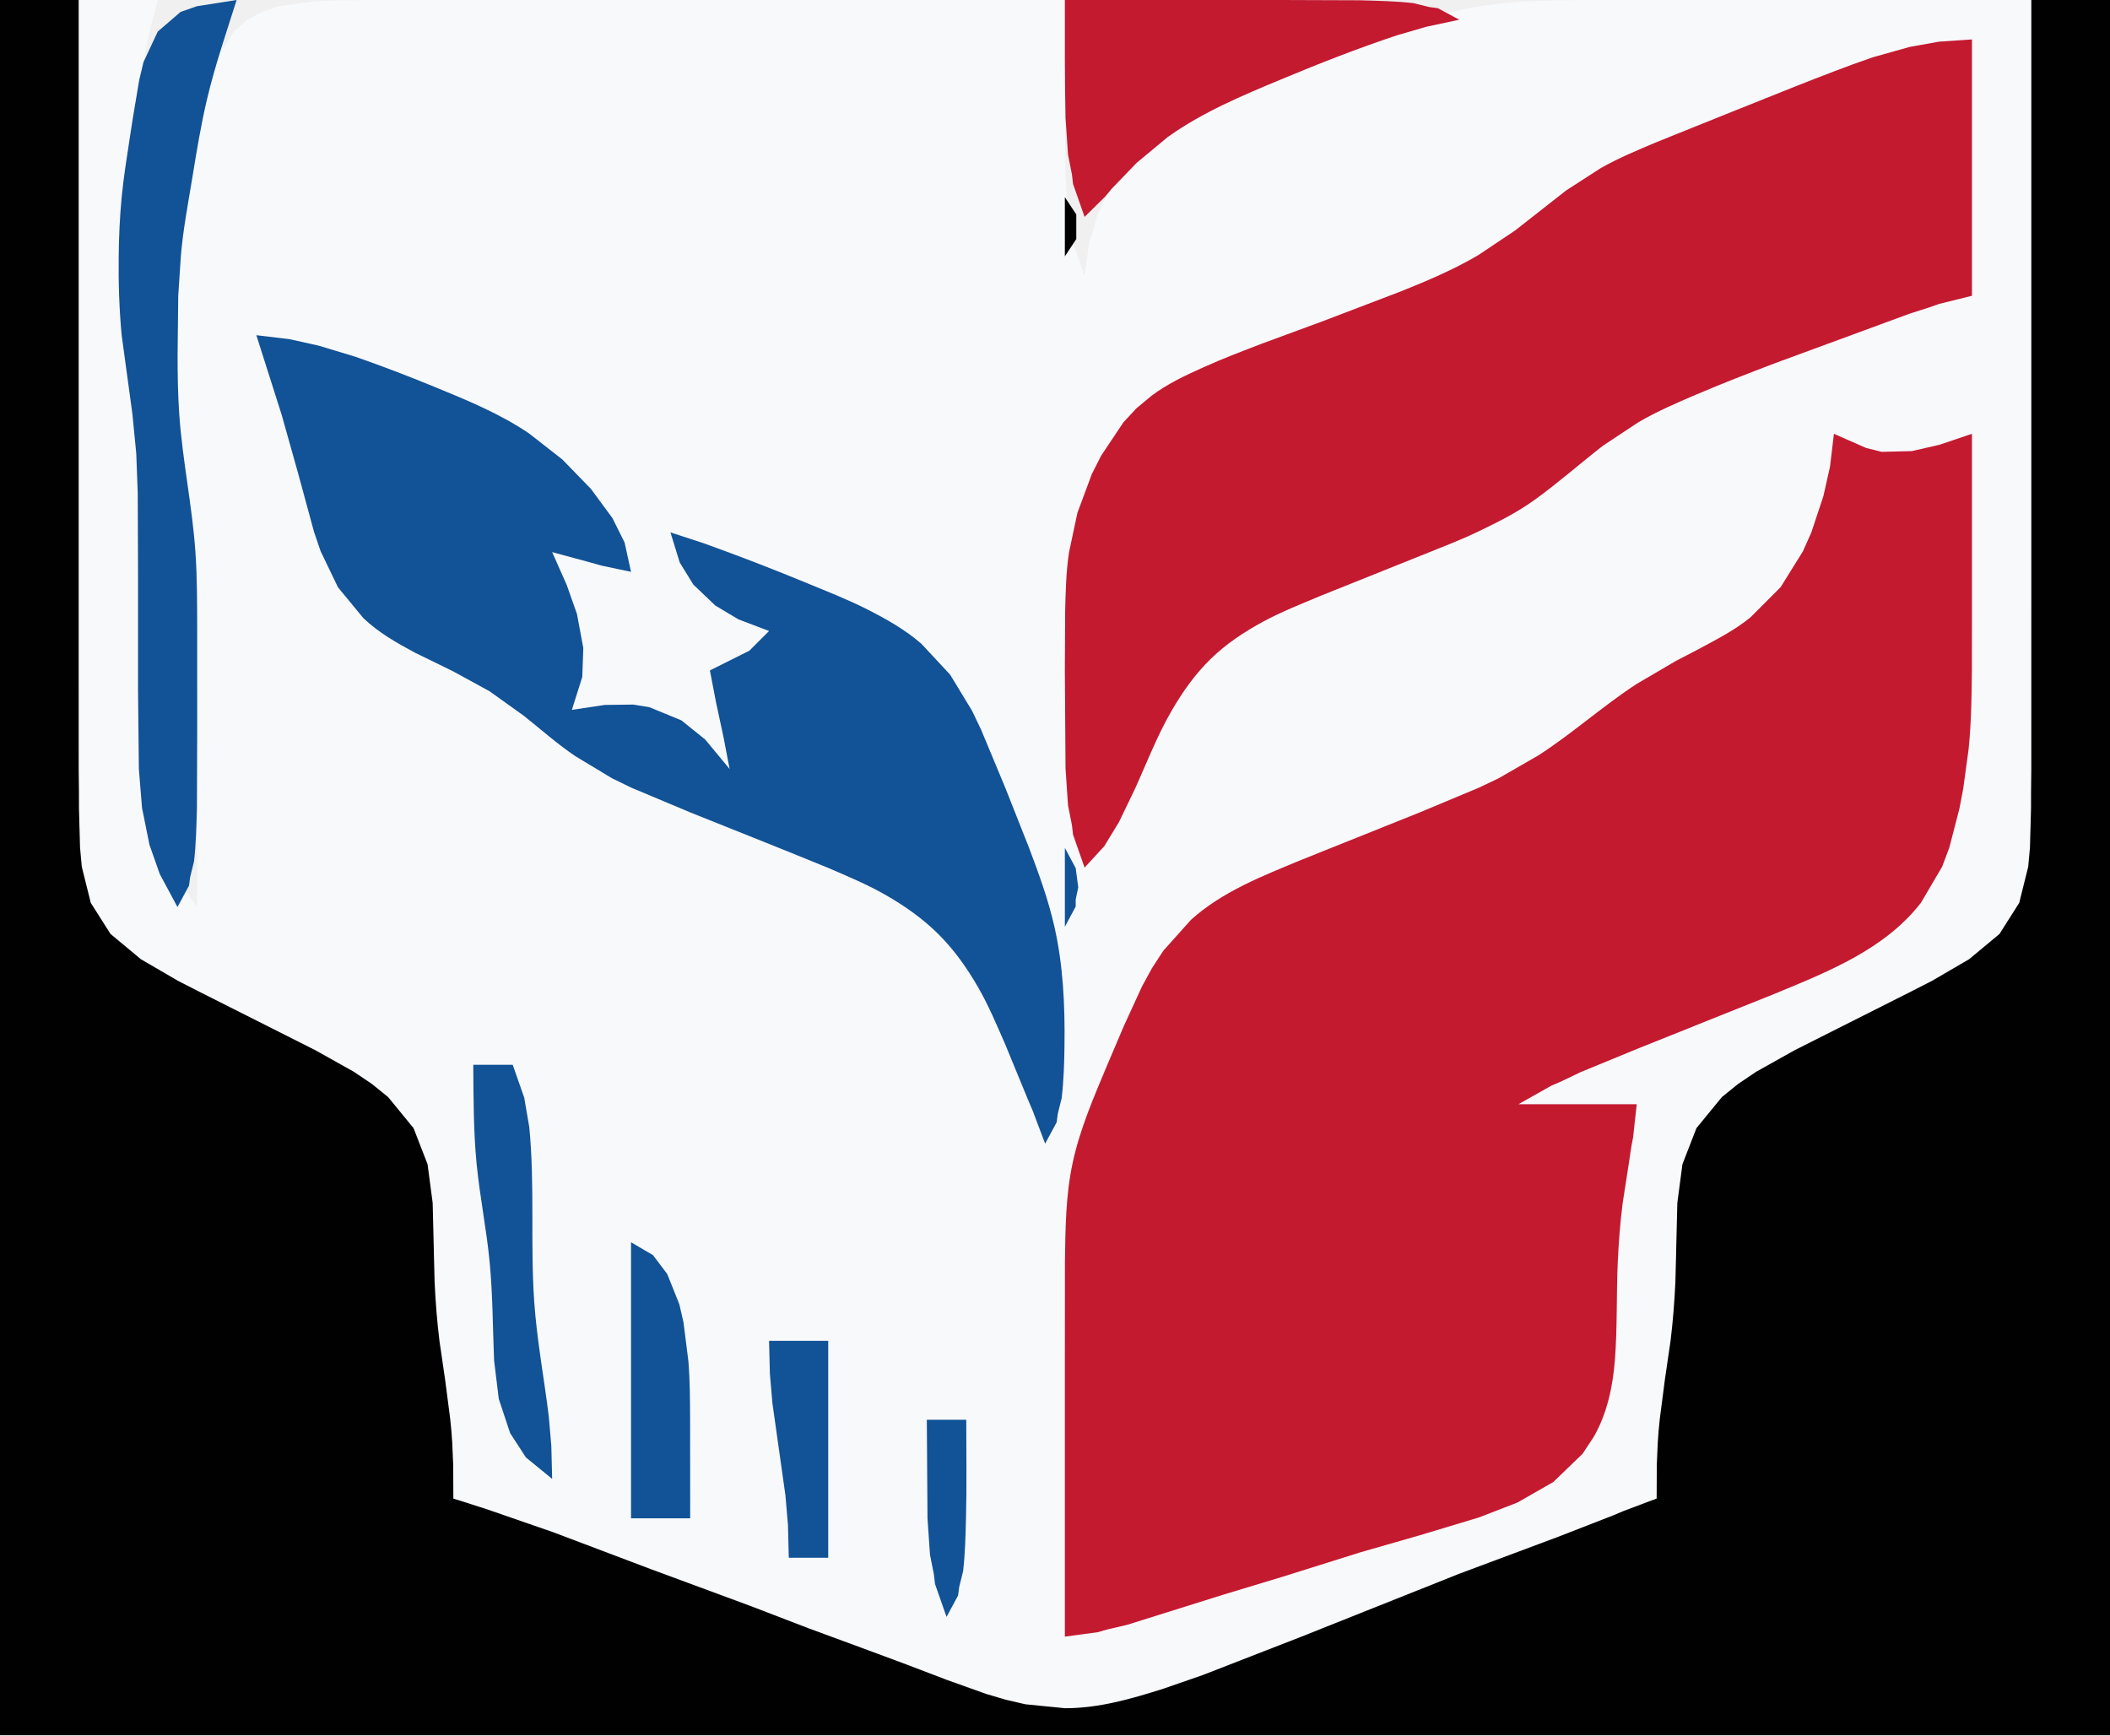
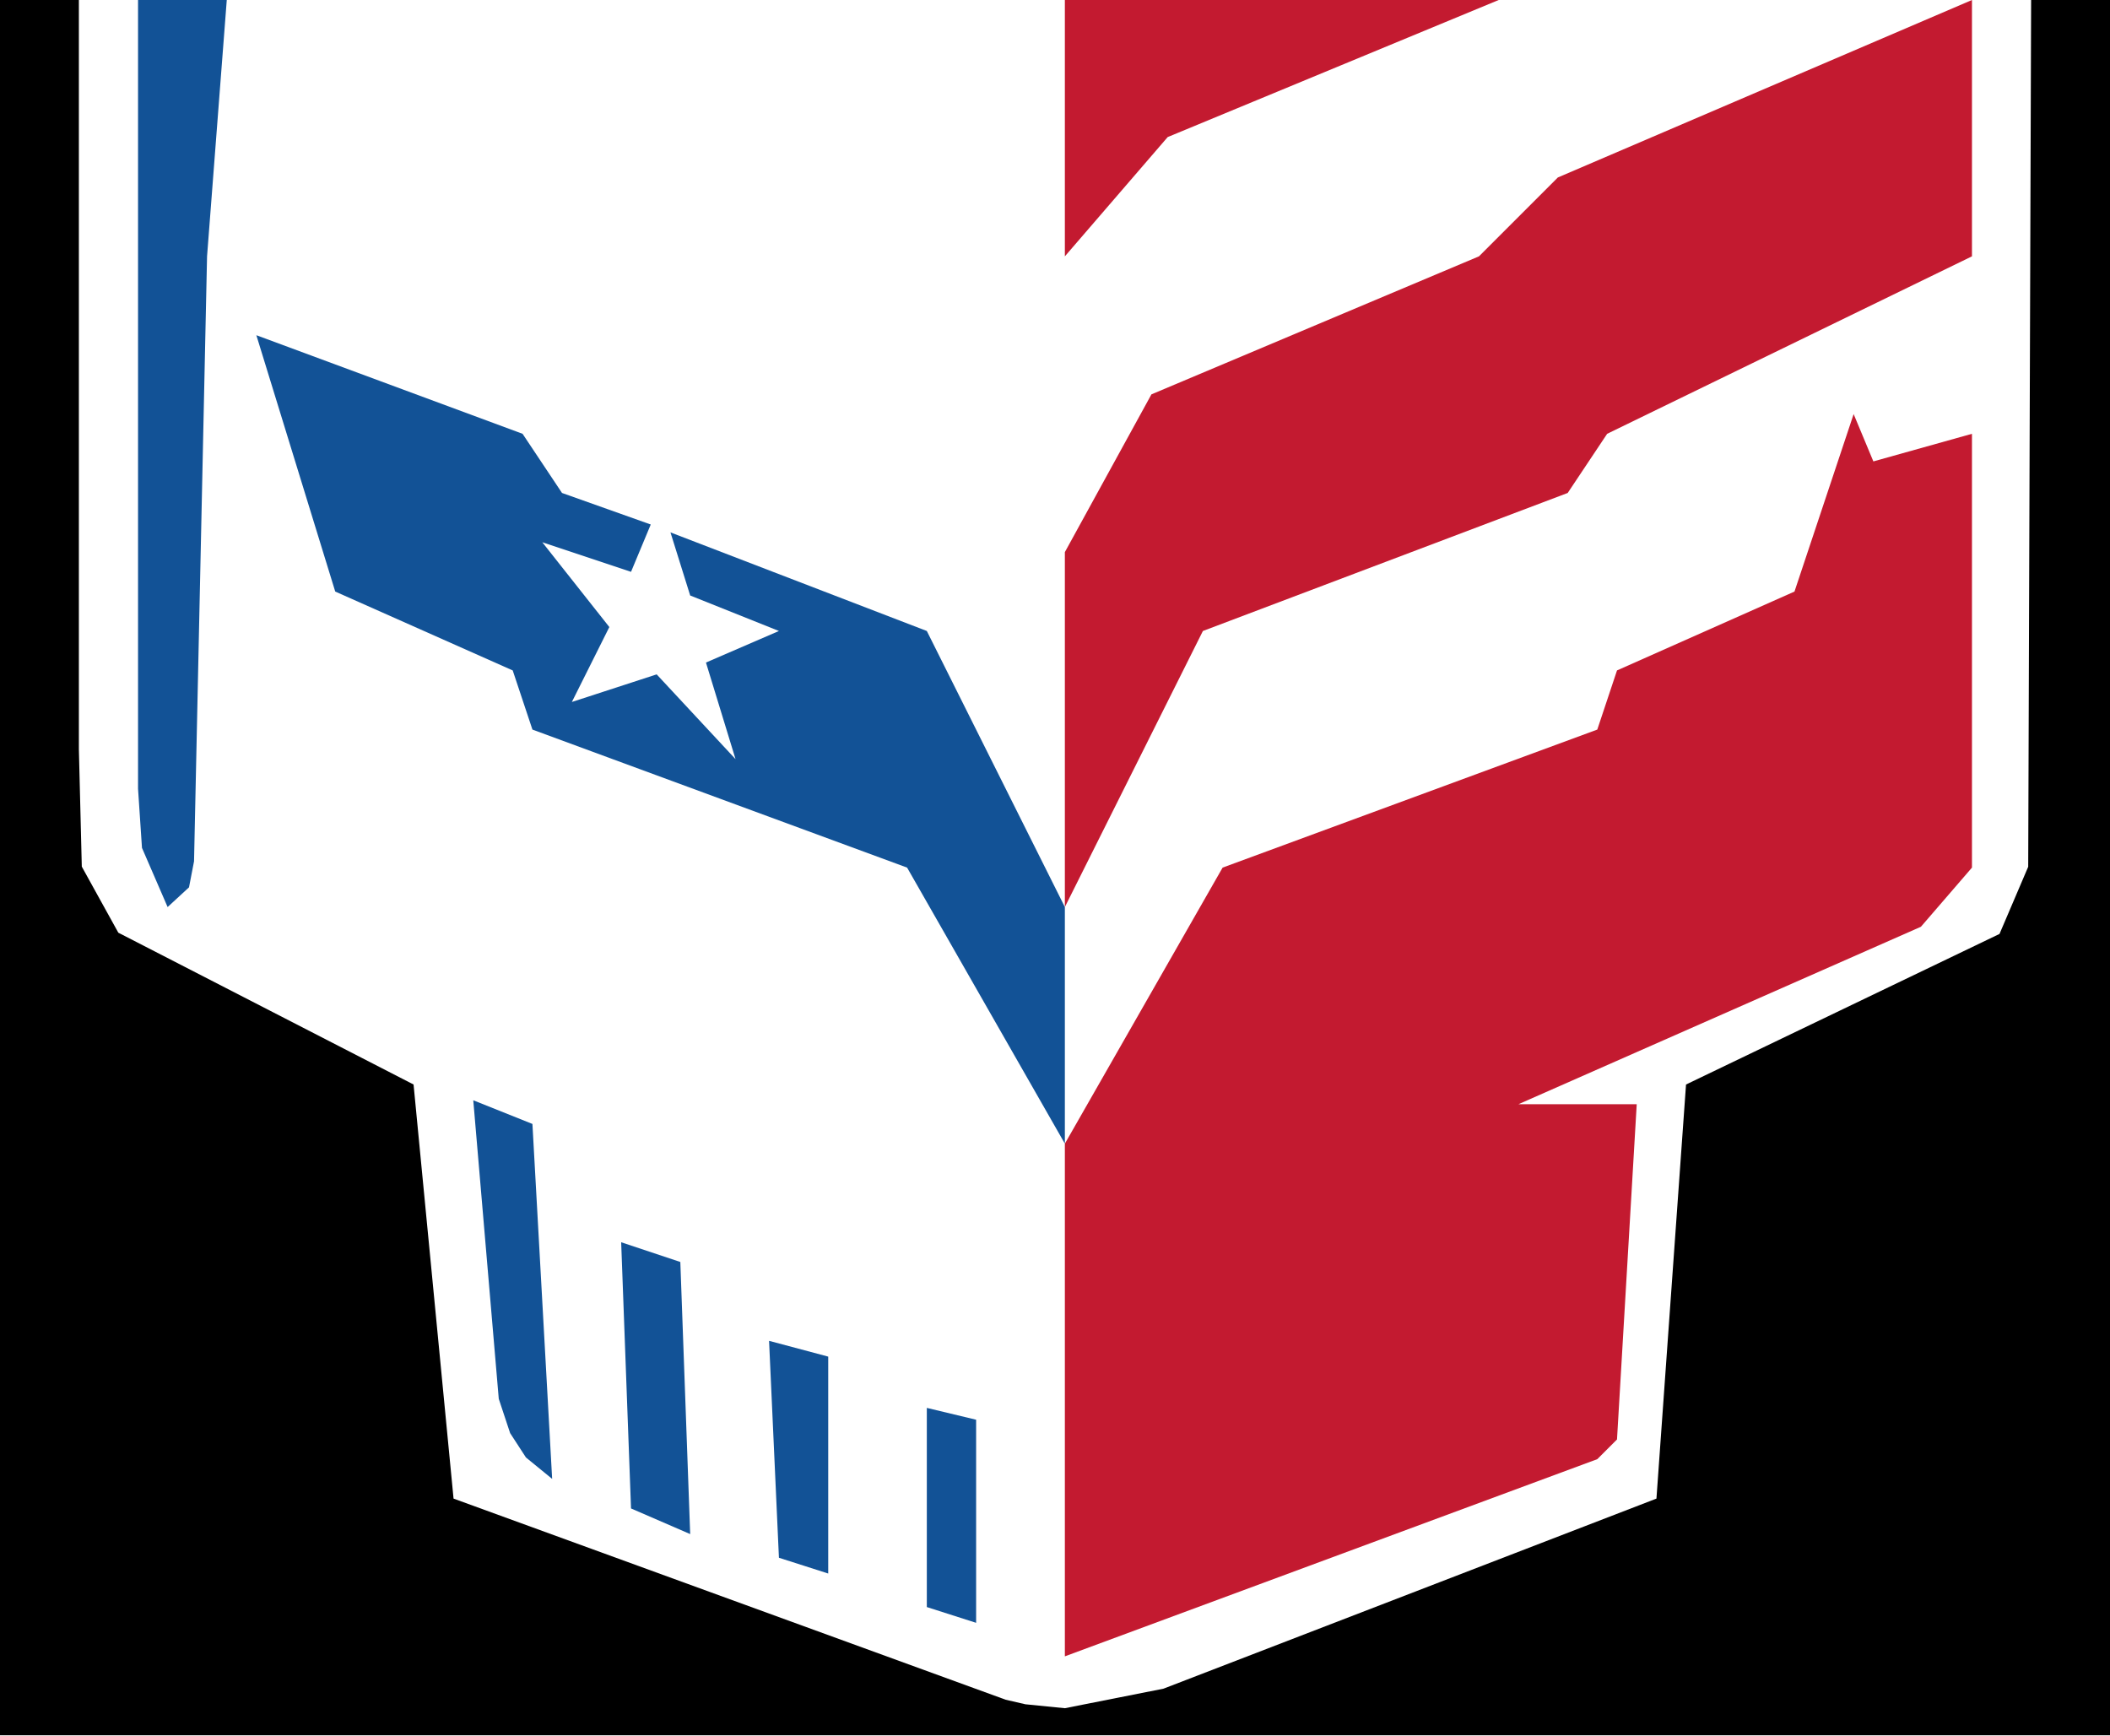
<svg xmlns="http://www.w3.org/2000/svg" width="107" height="88">
-   <path style="fill:#010101; stroke:none;" d="M0 0L0 88L107 88L107 0L103 0L103 31L102.999 39L102.941 41.996L102.852 42.985L102.397 44.895L101.397 46.61L100.682 47.363L99.852 48.034L97.981 49.204L95.999 50.243L93 51.753L91.005 52.757L90.019 53.262L88.148 54.352L86.603 55.637L85.603 57.213L85.148 59.043L85.019 61.004L84.961 64C84.915 65.006 84.838 66.001 84.715 67L84.17 70.975C84.006 72.649 84.014 74.32 84 76L82.329 76.414L81.841 76.587L80.84 76.907L76.999 78.319L74 79.424L65 83L61 84.575L59 85.3C57.381 85.837 55.725 86.358 54 86.346L52 86.121L51 85.867L49 85.184L47 84.424L44 83.319L39 81.424L34 79.576L30.002 78.054C28.732 77.591 27.452 77.162 26.16 76.766L24.671 76.354L23 76C22.986 74.32 22.994 72.649 22.83 70.975L22.285 67C22.162 66.001 22.085 65.006 22.039 64L21.982 61.004L21.852 59.043L21.397 57.213L20.397 55.637L18.852 54.352L16.981 53.262L15.995 52.757L14 51.753L11.001 50.243L9.019 49.204L7.148 48.034L6.318 47.363L5.603 46.61L4.603 44.895L4.148 42.985L4.059 41.996L4.001 39L4 31L4 0L0 0z" />
-   <path style="fill:#f8f9fb; stroke:none;" d="M4 0L4 32L4 38L4.005 40.999L4.059 42.985L4.148 43.957L4.603 45.787L5.603 47.363L7.148 48.648L9.019 49.738L10.005 50.243L15.995 53.262L17.941 54.352L18.852 54.966L19.682 55.637L20.972 57.213L21.682 59.043L21.941 61.004L22.039 65C22.085 66.006 22.162 67.001 22.285 68L22.576 69.995L22.83 71.955C22.92 72.742 22.96 73.537 22.985 74.329L23 76L24.671 76.534L28.025 77.695L33 79.576L38 81.424L41 82.576L44 83.681L46 84.424L48 85.188L50 85.903L51 86.2L52 86.431L54 86.63C55.72 86.636 57.376 86.154 59 85.64L61 84.946L66 83L74 79.811L78.975 77.953L81.841 76.837L82.329 76.63L84 76L84.015 74.329C84.04 73.537 84.08 72.742 84.17 71.955L84.424 69.995L84.715 68C84.838 67.001 84.915 66.006 84.961 65L85.059 61.004L85.318 59.043L86.028 57.213L87.318 55.637L88.148 54.966L89.059 54.352L91.005 53.262L96.995 50.243L97.981 49.738L99.852 48.648L101.397 47.363L102.397 45.787L102.852 43.957L102.941 42.985L102.995 40.999L103 38L103 32L103 0L86 0L80 0.004C78.326 0.024 76.655 0.049 75 0.326C73.638 0.553 72.312 0.933 71 1.359C69.65 1.797 68.323 2.299 67 2.811L64.001 4.012L62.015 4.866L61.043 5.324L59.214 6.363L57.653 7.637L56.457 9.188L55.654 10.883L55.383 11.857L55.229 12.333L55 14L54.415 12.329L54.358 11.841L54.16 10.839L54.034 8.975L54.001 6.005L54 0L23 0L19 0.001L17.005 0.019L16.018 0.059L14.133 0.318L13.278 0.603L12.514 1.028L11.858 1.603L10.89 3.148L10.558 4.059L10.1 6.005L9.924 7.001L9.59 9L9.17 12L9.039 14C8.981 15.331 8.993 16.669 9.001 18C9.011 19.669 9.011 21.336 9.17 23L9.576 26C9.715 26.999 9.842 27.993 9.91 29C9.979 29.998 9.987 31 9.996 32L10 36L10 46L8.8 44.329L8.561 43.841L7.697 41.955L7.224 39.995L7.044 38L7.001 35L7 27C6.997 24.999 7.02 22.994 6.83 21L6.285 17C6.163 16.002 6.073 15.006 6.054 14C6.035 12.998 6.077 11.997 6.171 11C6.296 9.66 6.537 8.333 6.729 7.002L7.275 3.16L7.567 1.671L8 0L4 0z" />
-   <path style="fill:#125296; stroke:none;" d="M9 46L9.585 44.914L9.642 44.483L9.84 43.679C9.944 42.783 9.958 41.882 9.986 40.981L10 37L9.999 32C9.996 30.667 10.002 29.331 9.91 28C9.75 25.652 9.25 23.348 9.09 21C9.021 20.003 9.005 18.999 9.005 18L9.039 15L9.17 13C9.28 11.659 9.538 10.327 9.755 9C9.972 7.67 10.189 6.336 10.5 5.025C10.903 3.323 11.472 1.665 12 0L9.988 0.315L9.157 0.604L7.999 1.603L7.277 3.148L7.059 4.059L6.734 6.005L6.58 7.001C6.43 7.999 6.266 8.995 6.17 10C6.075 10.998 6.03 11.998 6.019 13C6.003 14.335 6.044 15.671 6.17 17L6.715 21L6.91 23L6.985 25L7 29L7 35L7.042 38.998L7.203 40.975L7.579 42.84L8.103 44.329L9 46z" />
-   <path style="fill:#c31a30; stroke:none;" d="M54 0C54 1.994 53.991 3.987 54.034 5.98L54.16 7.84L54.358 8.841L54.415 9.329L55 11L56.056 9.959L56.362 9.587L57.648 8.252L59.215 6.951C60.982 5.686 63.006 4.843 65 4.012C66.921 3.21 68.864 2.449 70.84 1.791L72.329 1.357L74 1L72.914 0.415L72.483 0.358L71.679 0.16C70.783 0.056 69.882 0.042 68.981 0.014L65 0L54 0M55 44L55.998 42.914L56.75 41.679L57.586 39.941C58.173 38.635 58.693 37.285 59.414 36.044C59.968 35.088 60.599 34.193 61.394 33.418C62.181 32.65 63.08 32.056 64.043 31.532C64.993 31.016 66.006 30.622 67.001 30.204L72 28.199C72.998 27.797 74.014 27.412 74.985 26.946C75.968 26.474 76.944 25.985 77.83 25.344C79.023 24.482 80.125 23.509 81.285 22.605L83.09 21.41C84.021 20.867 85.014 20.438 86.004 20.015C87.322 19.453 88.661 18.934 90 18.424L93.995 16.954L96.84 15.907L97.841 15.587L98.329 15.414L100 15L100 2L98.329 2.113L96.84 2.38L94.975 2.904C93.634 3.363 92.319 3.882 91 4.4L88 5.6L84.015 7.204C83.052 7.609 82.08 8.013 81.17 8.529L79.424 9.655L76.83 11.69L74.961 12.941C73.705 13.681 72.351 14.253 71 14.792L67 16.319L64.001 17.424C63.01 17.805 62.012 18.183 61.043 18.62C60.126 19.033 59.196 19.462 58.39 20.075L57.638 20.699L56.97 21.418L55.84 23.108L55.367 24.044L54.638 26.004L54.213 28C54.061 28.99 54.039 30.001 54.015 31L54 34L54.034 38.975L54.16 40.84L54.358 41.841L54.415 42.329L55 44z" />
-   <path style="fill:#010101; stroke:none;" d="M54 10L54 13L54.579 12.125L54.579 11.801L54.579 10.875L54 10z" />
-   <path style="fill:#125296; stroke:none;" d="M54 13L55 14L54 13M13 17L14.286 21.045L15.117 24.002L15.928 26.985L16.26 27.957L17.14 29.786L18.43 31.351C19.198 32.081 20.114 32.603 21.04 33.099L22.965 34.039L24.83 35.059L26.576 36.31C27.433 36.994 28.26 37.728 29.17 38.345L31.039 39.471L32.015 39.946L35 41.199L40 43.201L41.999 44.015C42.999 44.447 44.011 44.867 44.957 45.414C45.919 45.97 46.818 46.605 47.606 47.394C48.395 48.182 49.029 49.081 49.586 50.043C50.129 50.981 50.548 51.986 50.981 52.976L52.16 55.841L52.369 56.329L53 58L53.585 56.914L53.642 56.483L53.84 55.679C53.943 54.785 53.972 53.88 53.982 52.981C54.006 50.976 53.915 48.962 53.471 47C53.162 45.63 52.681 44.31 52.185 43L50.999 40L49.756 37.015L49.292 36.043L48.182 34.214L46.725 32.649C45.902 31.933 44.949 31.396 43.981 30.905C43.015 30.415 42.002 30.018 41.002 29.605C39.242 28.878 37.464 28.188 35.671 27.546L34 27L34.47 28.527L35.16 29.647L36.275 30.71L37.447 31.41L39 32L38 33L36 34L36.312 35.625L36.688 37.375L37 39L35.761 37.504L34.555 36.533L32.93 35.865L32.116 35.732L30.667 35.75L29 36L29.528 34.33L29.58 32.864L29.258 31.136L28.741 29.67L28 28L30 28.542L30.506 28.685L32 29L31.673 27.512L31.06 26.28L29.968 24.795L28.517 23.302L26.826 21.979C25.333 20.969 23.658 20.286 21.999 19.605C20.688 19.066 19.363 18.561 18.025 18.093L16.16 17.529L14.671 17.199L13 17z" />
-   <path style="fill:#c31a30; stroke:none;" d="M93 22L92.801 23.671L92.466 25.16L91.852 27.009L91.427 27.961L90.297 29.776L88.775 31.302C87.927 31.997 86.943 32.482 85.985 33L84.996 33.513L83 34.683C81.271 35.808 79.735 37.201 78 38.316L76 39.468L75 39.945L72 41.199L66.001 43.604C64.043 44.418 61.992 45.206 60.394 46.649L58.994 48.214L58.414 49.105L57.904 50.043L57.005 52.004L56.154 54C55.471 55.634 54.76 57.259 54.39 59C54.04 60.646 54.027 62.325 54.004 64L54 69L54 83L55.671 82.775L56.159 82.635L57.16 82.401L62 80.883L65 79.976L69 78.72L72 77.859L74.996 76.956L76.956 76.197L78.772 75.157L80.258 73.722L80.821 72.867C81.492 71.698 81.786 70.329 81.891 68.999C82.023 67.335 81.963 65.666 82.039 64C82.085 63.002 82.159 62.015 82.285 61.025L82.575 59.16L82.725 58.159L82.817 57.671L83 56L77 56L78.671 55.058L79.159 54.849L80.16 54.37L83.005 53.199L90 50.396C92.684 49.285 95.57 48.156 97.411 45.786L98.486 43.957L98.852 42.985L99.366 40.999L99.556 40L99.829 38C99.965 36.671 99.984 35.335 99.996 34L100 31L100 22L98.346 22.558L96.954 22.877L95.425 22.915L94.633 22.719L93 22z" />
-   <path style="fill:#125296; stroke:none;" d="M54 43L54 47L54.549 45.975L54.549 45.62L54.679 45L54.549 44.025L54 43M24 54C24.014 55.68 24.006 57.351 24.17 59.025C24.333 60.691 24.671 62.334 24.83 64C24.989 65.661 24.987 67.33 25.056 68.995L25.293 70.941L25.869 72.679L26.671 73.914L28 75L27.958 73.329L27.83 71.84C27.593 69.89 27.224 67.962 27.09 66C26.888 63.057 27.128 60.1 26.84 57.16L26.585 55.671L26 54L24 54M32 63L32 77L35 77L34.996 71.975C34.989 70.987 34.991 69.99 34.906 69.005L34.66 67.059L34.451 66.149L33.836 64.61L33.115 63.654L32 63M39 68L39.042 69.671L39.17 71.16L39.83 75.84L39.958 77.329L40 79L42 79L42 68L39 68M47 72L47.034 77L47.16 78.841L47.358 79.841L47.415 80.329L48 82L48.585 80.914L48.642 80.483L48.84 79.679C48.943 78.792 48.963 77.898 48.986 77.006C49.029 75.339 49 73.667 49 72L47 72z" />
+   <rect width="107" height="88" fille="#000" />
+   <path style="fill:#FFF; stroke:none;" d=" M 4 0 4 38 4.148 43.95 6 47.3 20.972 55 23 76 51 86.2 52 86.431 54 86.63 59 85.64 84 76 85.5 55 L101.397 47.363 L102.852 43.957 L103 0 z" />
+   <path style="fill:#125296; stroke:none;" d=" M 8.5 46 9.585 45 9.84 43.679 10.5 13 11.5 0 7 0 7 40 7.2 43 z" />
+   <path style="fill:#c31a30; stroke:none;" d=" M  54 0 54 13 59.215 6.951 76 0  M  61 32 79.5 25 81.5 22  100 13 100 0 79 9 75 13 58.39 20 54 28     54 46 z" />
+   <path style="fill:#125296; stroke:none;" d=" M 13 17 17 30 26 34 27 37 46 44         54 58     54 46 47 32    34 27   35 30.2   39.5 32   35.8 33.6   37.3 38.5   33.3 34.2   29 35.6   30.9 31.8   27.5 27.5   32 29   33 26.6  28.5 25  26.5 22 z" />
+   <path style="fill:#c31a30; stroke:none;" d=" M 94 21 91 30 82 34 81 37 62 44           54 58 54 84 81 74 82 73 83 56 77 56 97.411 47 100 44 100 22 95 23.4 z" />
+   <path style="fill:#125296;" d=" M 25.293 70.941 25.869 72.679 26.671 73.914 28 75 27 57 24 55.8  M 32 76.5 35 77.8 34.5 64 31.5 63  M 39.5 79 42 79.8 42 68.8 39 68  M 47 81.5 49.5 82.3 49.5 72 47 71.4 z" />
</svg>
